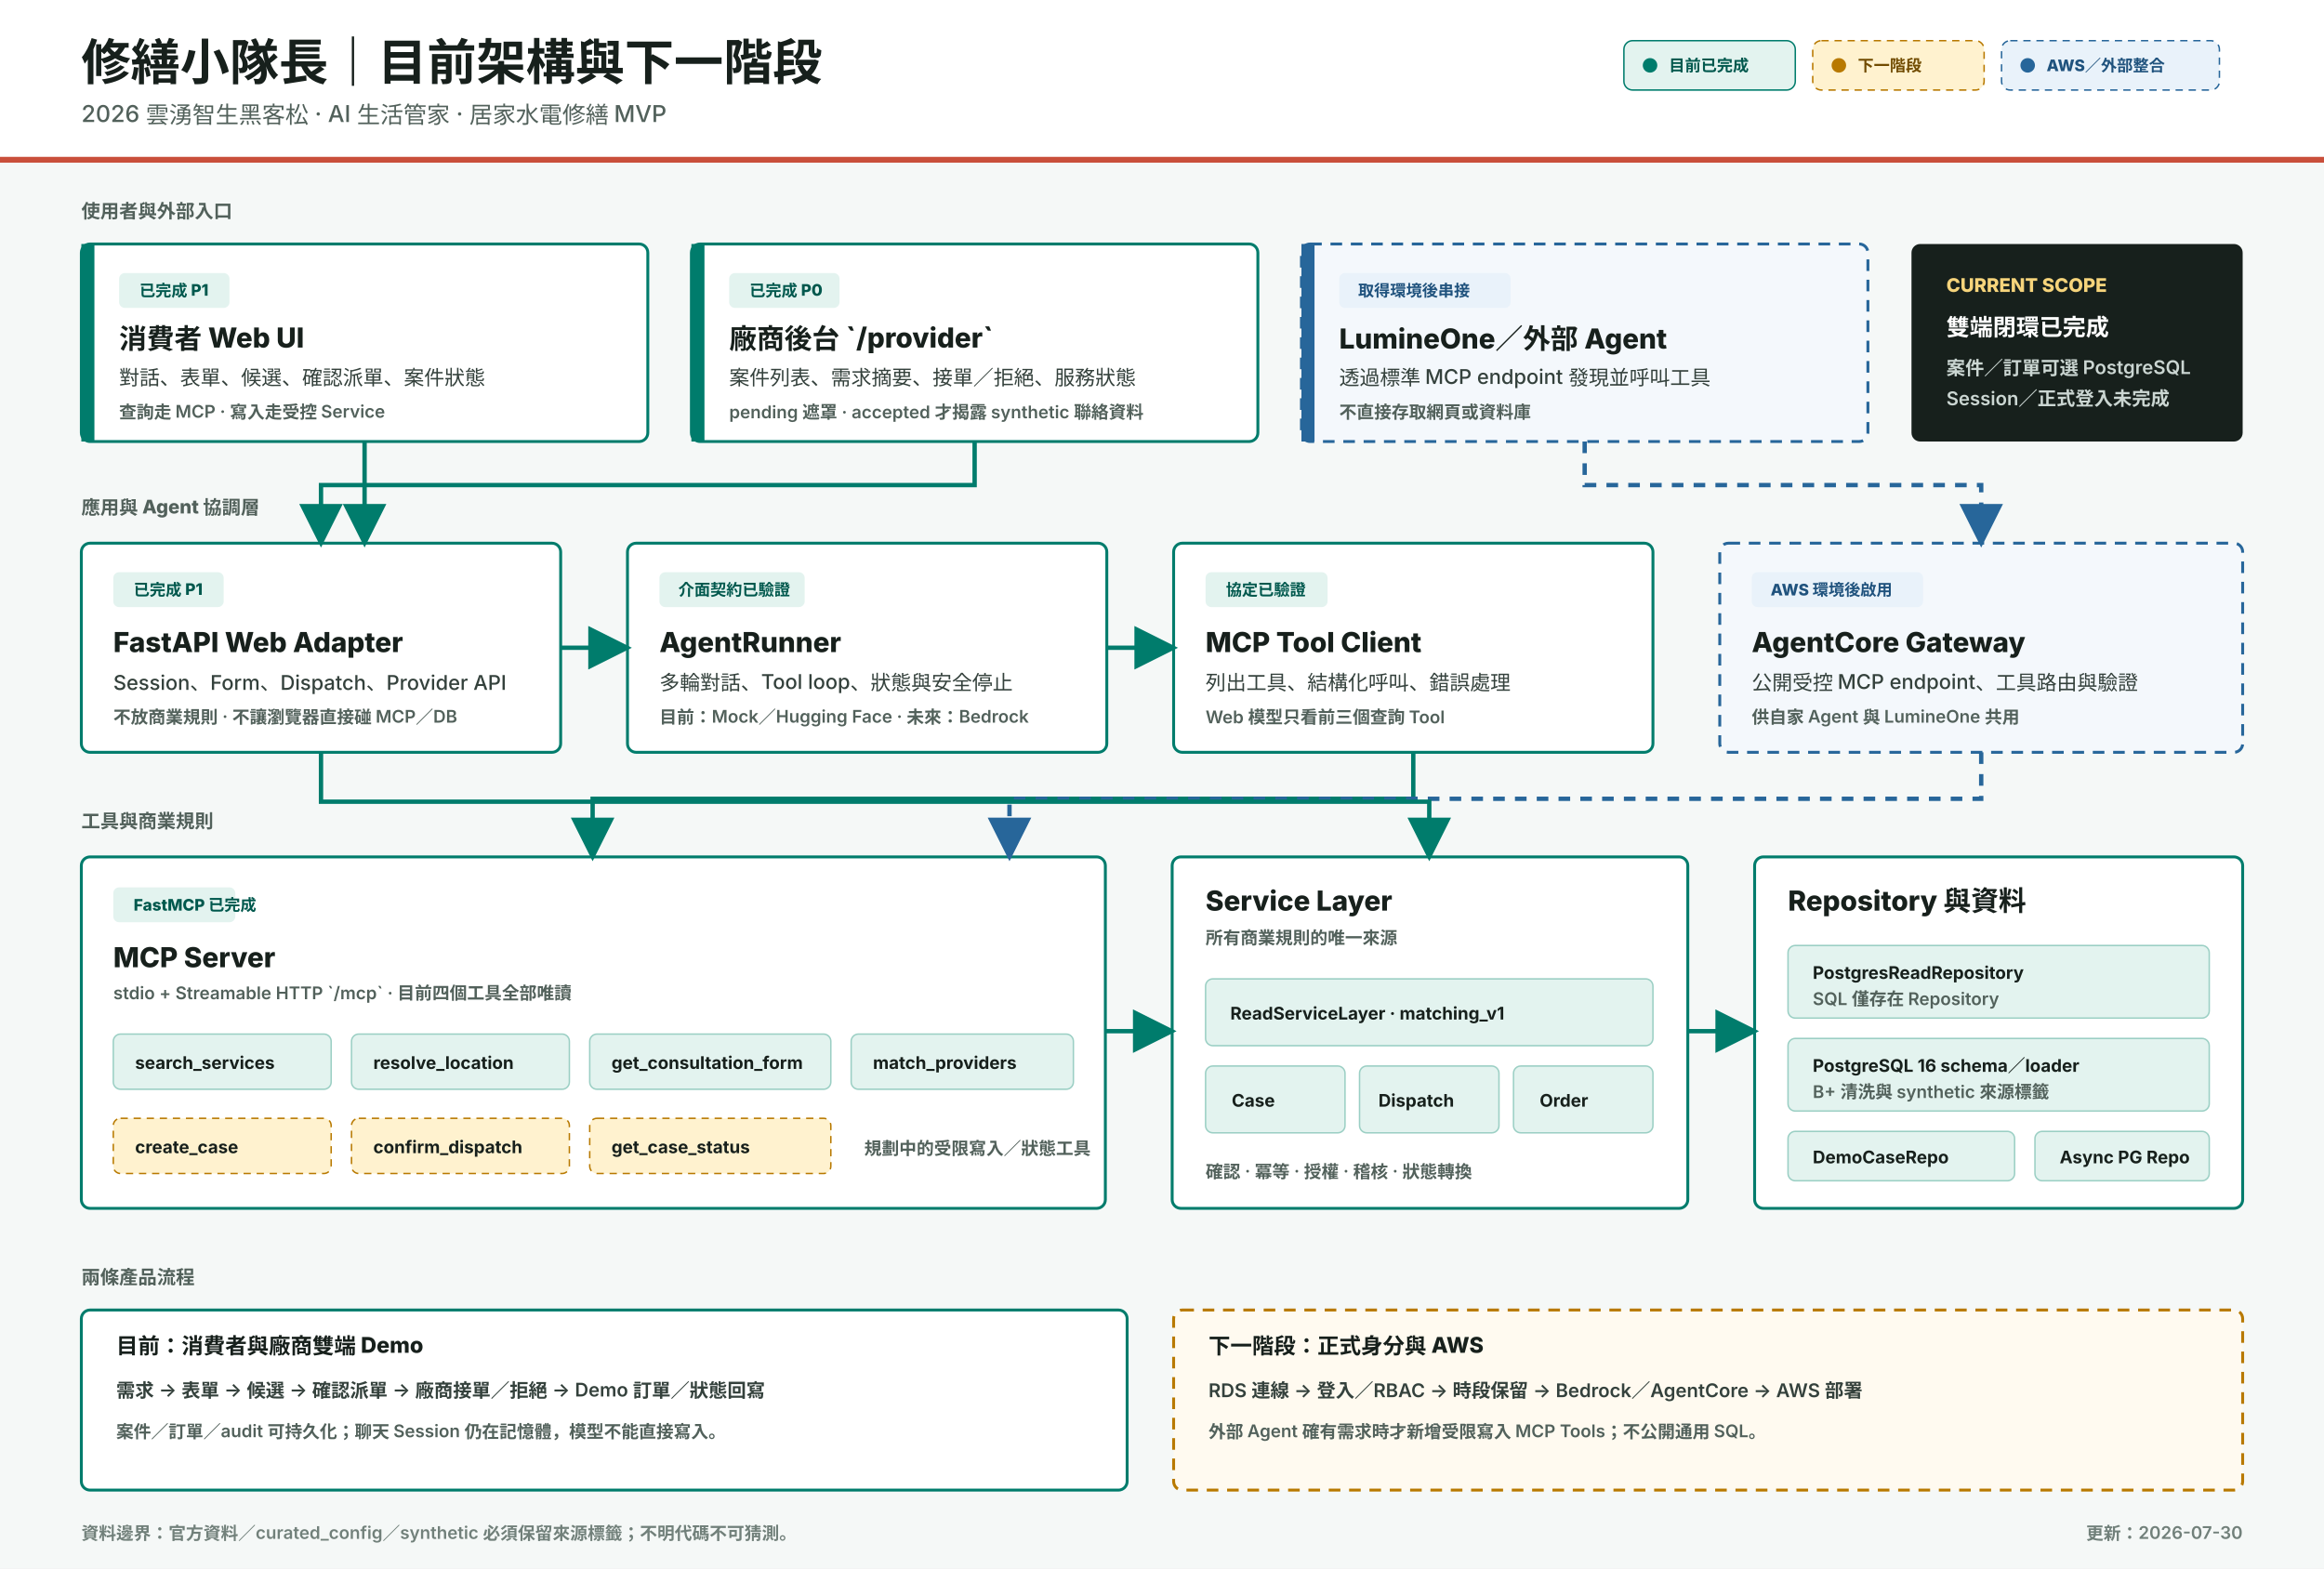
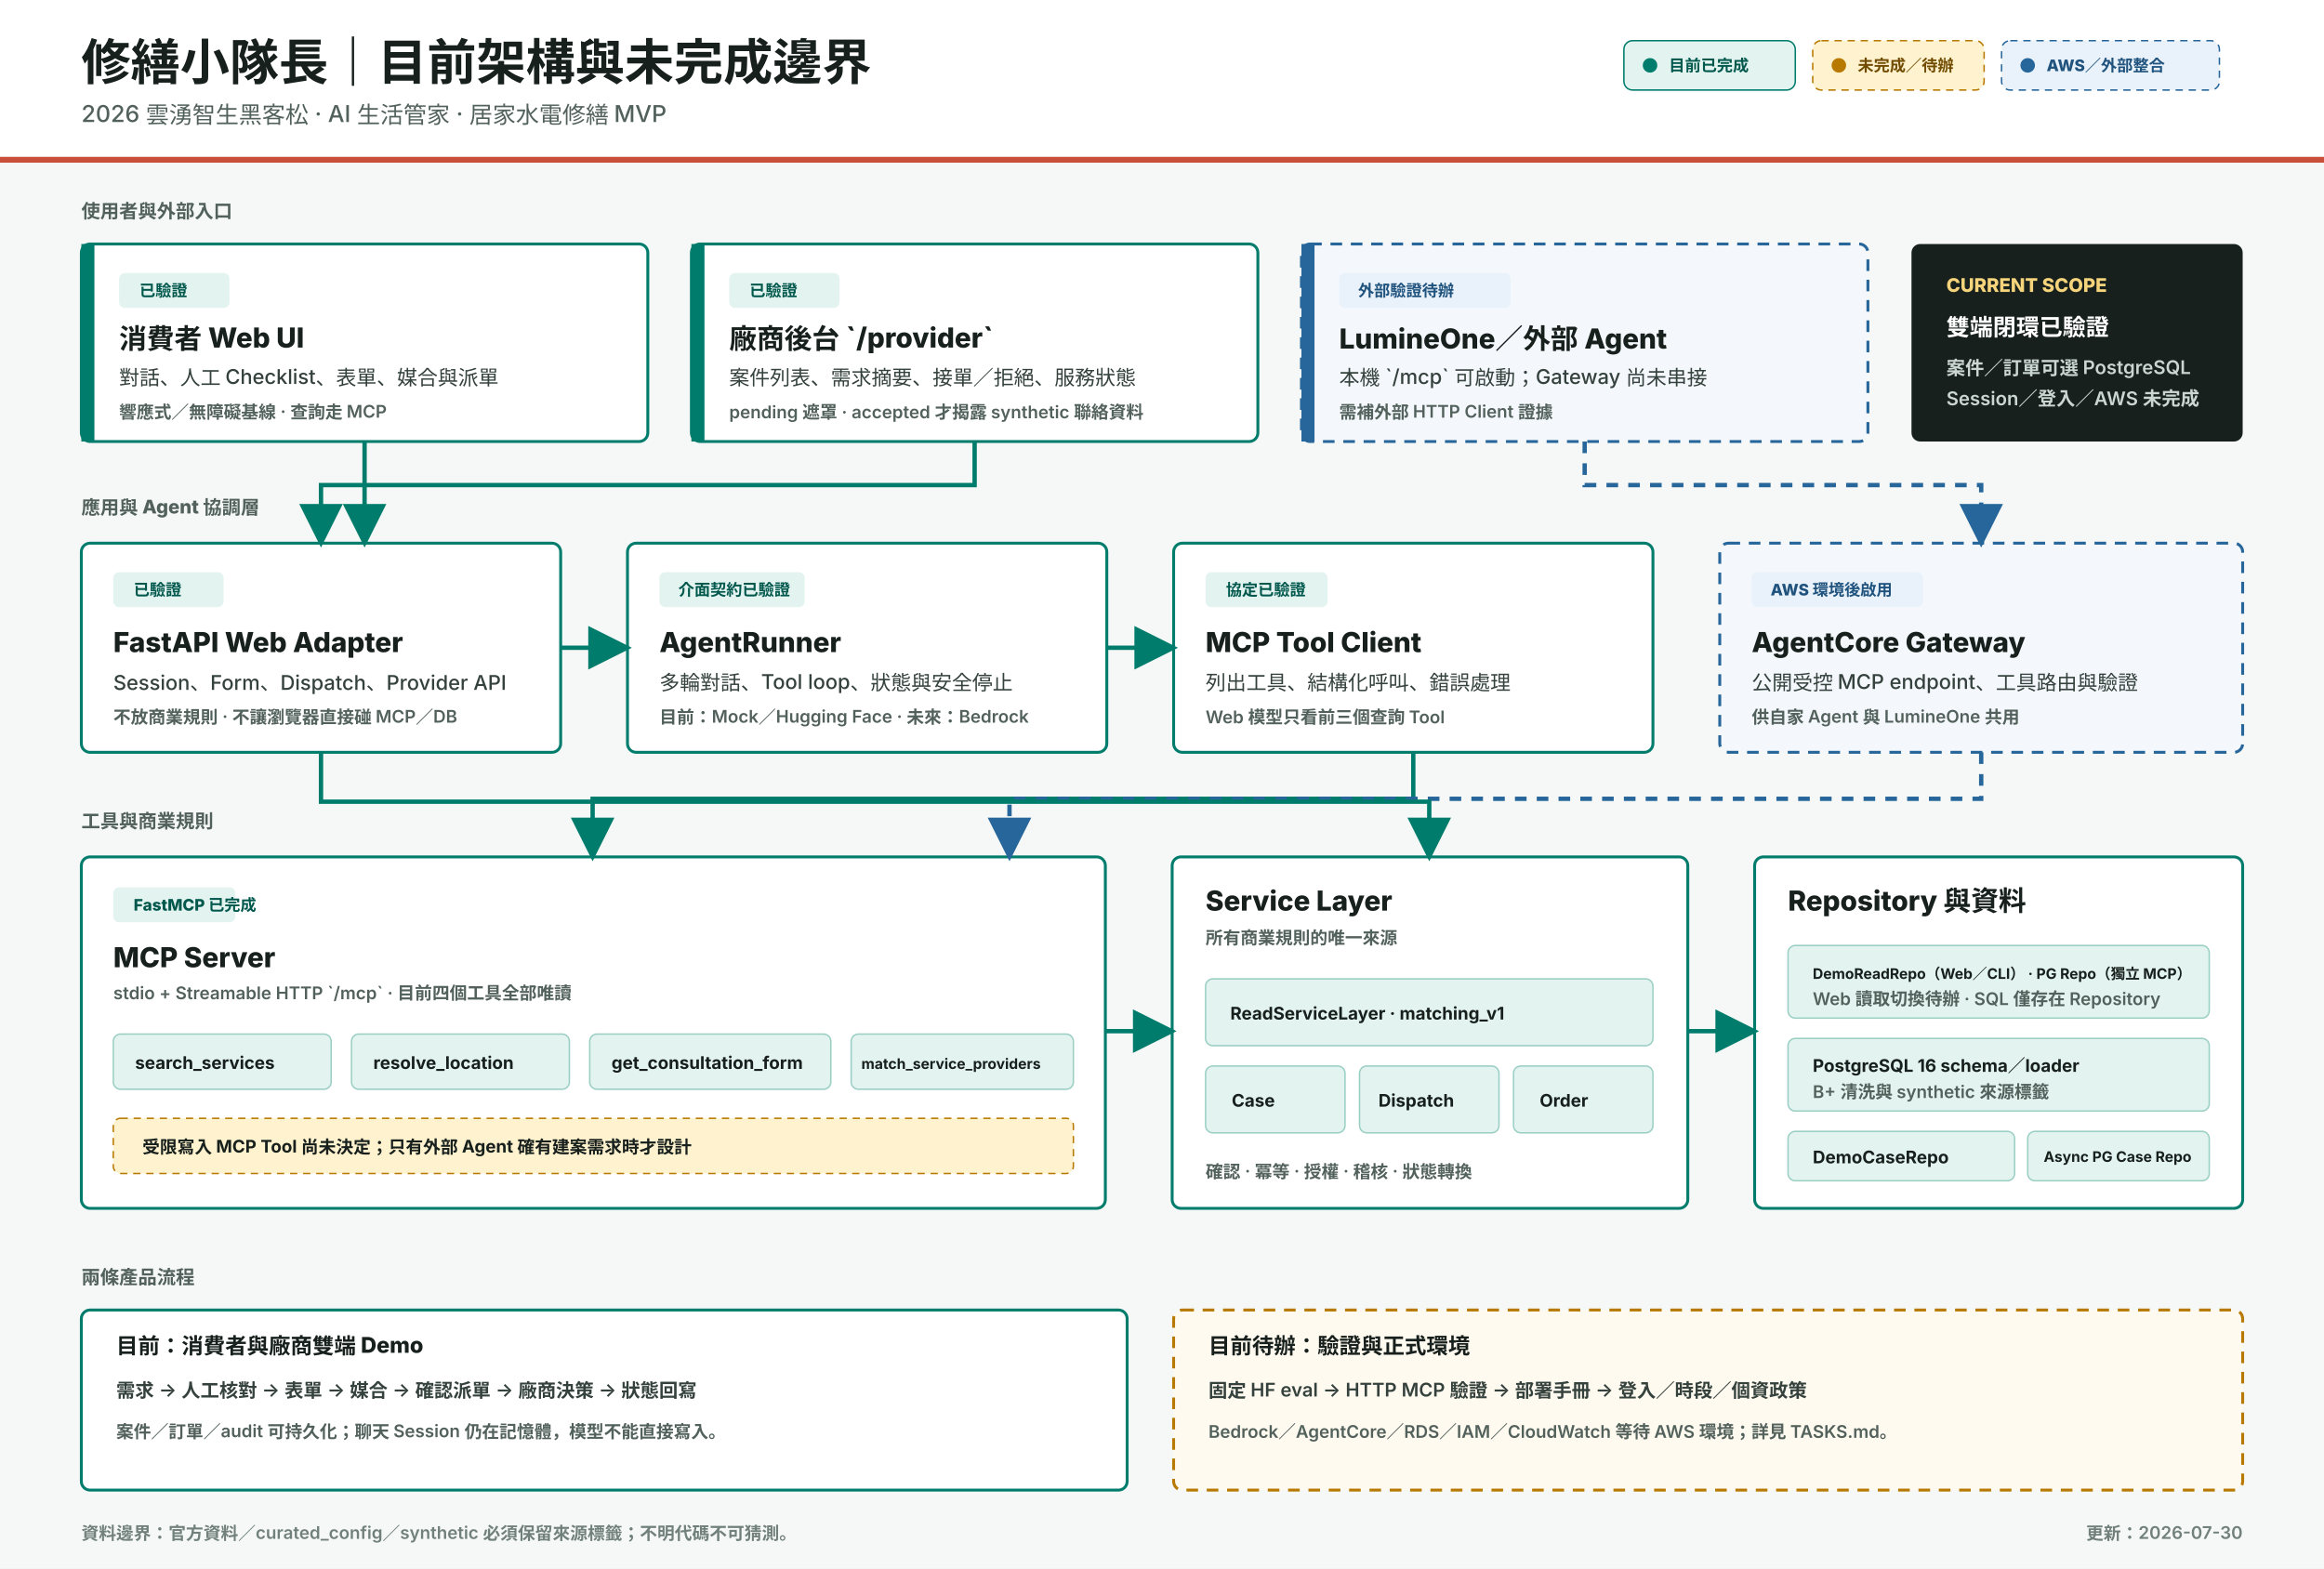
<svg xmlns="http://www.w3.org/2000/svg" width="1600" height="1080" viewBox="0 0 1600 1080" role="img" aria-labelledby="diagram-title diagram-desc">
  <defs>
    <marker id="arrow-current" markerWidth="10" markerHeight="10" refX="9" refY="5" orient="auto" markerUnits="strokeWidth">
      <path d="M 0 0 L 10 5 L 0 10 z" fill="#007c6c" />
    </marker>
    <marker id="arrow-planned" markerWidth="10" markerHeight="10" refX="9" refY="5" orient="auto" markerUnits="strokeWidth">
      <path d="M 0 0 L 10 5 L 0 10 z" fill="#b87900" />
    </marker>
    <marker id="arrow-future" markerWidth="10" markerHeight="10" refX="9" refY="5" orient="auto" markerUnits="strokeWidth">
      <path d="M 0 0 L 10 5 L 0 10 z" fill="#27669a" />
    </marker>
    <style>
      text {
        font-family: Inter, "Noto Sans TC", "Microsoft JhengHei", sans-serif;
        letter-spacing: 0;
      }
      .title { fill: #17201c; font-size: 34px; font-weight: 800; }
      .subtitle { fill: #52615b; font-size: 16px; font-weight: 500; }
      .section-label { fill: #52615b; font-size: 13px; font-weight: 800; }
      .box-title { fill: #17201c; font-size: 19px; font-weight: 800; }
      .box-body { fill: #34413c; font-size: 14px; font-weight: 500; }
      .box-small { fill: #52615b; font-size: 12px; font-weight: 600; }
      .badge-text { font-size: 11px; font-weight: 800; }
      .tool-text { fill: #17201c; font-size: 12px; font-weight: 700; }
+       .tool-text-small { fill: #17201c; font-size: 10px; font-weight: 700; }
      .flow-title { fill: #17201c; font-size: 15px; font-weight: 800; }
      .flow-text { fill: #34413c; font-size: 13px; font-weight: 600; }
      .current-line { fill: none; stroke: #007c6c; stroke-width: 3; marker-end: url(#arrow-current); }
      .planned-line { fill: none; stroke: #b87900; stroke-width: 3; stroke-dasharray: 8 7; marker-end: url(#arrow-planned); }
      .future-line { fill: none; stroke: #27669a; stroke-width: 3; stroke-dasharray: 8 7; marker-end: url(#arrow-future); }
      .neutral-line { fill: none; stroke: #87958f; stroke-width: 2; marker-end: url(#arrow-current); }
    </style>
  </defs>
  <rect width="1600" height="1080" fill="#f5f8f7" />
  <rect x="0" y="0" width="1600" height="112" fill="#ffffff" />
  <rect x="0" y="108" width="1600" height="4" fill="#c94f3b" />
-   <text class="title" x="56" y="55">修繕小隊長｜目前架構與下一階段</text>
+   <text class="title" x="56" y="55">修繕小隊長｜目前架構與未完成邊界</text>
  <text class="subtitle" x="56" y="84">2026 雲湧智生黑客松 · AI 生活管家 · 居家水電修繕 MVP</text>
  <g id="legend" transform="translate(1118 28)">
    <rect x="0" y="0" width="118" height="34" rx="6" fill="#e3f3ef" stroke="#007c6c" />
    <circle cx="18" cy="17" r="5" fill="#007c6c" />
    <text class="badge-text" x="31" y="21" fill="#00584d">目前已完成</text>
    <rect x="130" y="0" width="118" height="34" rx="6" fill="#fff2cf" stroke="#b87900" stroke-dasharray="5 4" />
    <circle cx="148" cy="17" r="5" fill="#b87900" />
-     <text class="badge-text" x="161" y="21" fill="#714b00">下一階段</text>
+     <text class="badge-text" x="161" y="21" fill="#714b00">未完成／待辦</text>
    <rect x="260" y="0" width="150" height="34" rx="6" fill="#e9f2fa" stroke="#27669a" stroke-dasharray="5 4" />
    <circle cx="278" cy="17" r="5" fill="#27669a" />
    <text class="badge-text" x="291" y="21" fill="#1f527d">AWS／外部整合</text>
  </g>
  <text class="section-label" x="56" y="150">使用者與外部入口</text>
  <g id="consumer-ui">
    <rect x="56" y="168" width="390" height="136" rx="6" fill="#ffffff" stroke="#007c6c" stroke-width="2" />
    <rect x="56" y="168" width="9" height="136" fill="#007c6c" />
    <rect x="82" y="188" width="76" height="24" rx="4" fill="#e3f3ef" />
-     <text class="badge-text" x="96" y="204" fill="#00584d">已完成 P1</text>
+     <text class="badge-text" x="96" y="204" fill="#00584d">已驗證</text>
    <text class="box-title" x="82" y="240">消費者 Web UI</text>
-     <text class="box-body" x="82" y="265">對話、表單、候選、確認派單、案件狀態</text>
-     <text class="box-small" x="82" y="288">查詢走 MCP · 寫入走受控 Service</text>
+     <text class="box-body" x="82" y="265">對話、人工 Checklist、表單、媒合與派單</text>
+     <text class="box-small" x="82" y="288">響應式／無障礙基線 · 查詢走 MCP</text>
  </g>
  <g id="provider-ui">
    <rect x="476" y="168" width="390" height="136" rx="6" fill="#ffffff" stroke="#007c6c" stroke-width="2" />
    <rect x="476" y="168" width="9" height="136" fill="#007c6c" />
    <rect x="502" y="188" width="76" height="24" rx="4" fill="#e3f3ef" />
-     <text class="badge-text" x="516" y="204" fill="#00584d">已完成 P0</text>
+     <text class="badge-text" x="516" y="204" fill="#00584d">已驗證</text>
    <text class="box-title" x="502" y="240">廠商後台 `/provider`</text>
    <text class="box-body" x="502" y="265">案件列表、需求摘要、接單／拒絕、服務狀態</text>
    <text class="box-small" x="502" y="288">pending 遮罩 · accepted 才揭露 synthetic 聯絡資料</text>
  </g>
  <g id="external-agent">
    <rect x="896" y="168" width="390" height="136" rx="6" fill="#f4f8fc" stroke="#27669a" stroke-width="2" stroke-dasharray="8 6" />
    <rect x="896" y="168" width="9" height="136" fill="#27669a" />
    <rect x="922" y="188" width="118" height="24" rx="4" fill="#e9f2fa" />
-     <text class="badge-text" x="935" y="204" fill="#1f527d">取得環境後串接</text>
+     <text class="badge-text" x="935" y="204" fill="#1f527d">外部驗證待辦</text>
    <text class="box-title" x="922" y="240">LumineOne／外部 Agent</text>
-     <text class="box-body" x="922" y="265">透過標準 MCP endpoint 發現並呼叫工具</text>
-     <text class="box-small" x="922" y="288">不直接存取網頁或資料庫</text>
+     <text class="box-body" x="922" y="265">本機 `/mcp` 可啟動；Gateway 尚未串接</text>
+     <text class="box-small" x="922" y="288">需補外部 HTTP Client 證據</text>
  </g>
  <g id="scope-note">
    <rect x="1316" y="168" width="228" height="136" rx="6" fill="#17201c" />
    <text x="1340" y="201" fill="#f6d47b" font-size="13" font-weight="800">CURRENT SCOPE</text>
-     <text x="1340" y="231" fill="#ffffff" font-size="16" font-weight="800">雙端閉環已完成</text>
+     <text x="1340" y="231" fill="#ffffff" font-size="16" font-weight="800">雙端閉環已驗證</text>
    <text x="1340" y="258" fill="#cbd6d2" font-size="13" font-weight="600">案件／訂單可選 PostgreSQL</text>
-     <text x="1340" y="279" fill="#cbd6d2" font-size="13" font-weight="600">Session／正式登入未完成</text>
+     <text x="1340" y="279" fill="#cbd6d2" font-size="13" font-weight="600">Session／登入／AWS 未完成</text>
  </g>
  <text class="section-label" x="56" y="354">應用與 Agent 協調層</text>
  <g id="fastapi">
    <rect x="56" y="374" width="330" height="144" rx="6" fill="#ffffff" stroke="#007c6c" stroke-width="2" />
    <rect x="78" y="394" width="76" height="24" rx="4" fill="#e3f3ef" />
-     <text class="badge-text" x="92" y="410" fill="#00584d">已完成 P1</text>
+     <text class="badge-text" x="92" y="410" fill="#00584d">已驗證</text>
    <text class="box-title" x="78" y="449">FastAPI Web Adapter</text>
    <text class="box-body" x="78" y="475">Session、Form、Dispatch、Provider API</text>
    <text class="box-small" x="78" y="498">不放商業規則 · 不讓瀏覽器直接碰 MCP／DB</text>
  </g>
  <g id="agent-runner">
    <rect x="432" y="374" width="330" height="144" rx="6" fill="#ffffff" stroke="#007c6c" stroke-width="2" />
    <rect x="454" y="394" width="100" height="24" rx="4" fill="#e3f3ef" />
    <text class="badge-text" x="467" y="410" fill="#00584d">介面契約已驗證</text>
    <text class="box-title" x="454" y="449">AgentRunner</text>
    <text class="box-body" x="454" y="475">多輪對話、Tool loop、狀態與安全停止</text>
    <text class="box-small" x="454" y="498">目前：Mock／Hugging Face · 未來：Bedrock</text>
  </g>
  <g id="mcp-client">
    <rect x="808" y="374" width="330" height="144" rx="6" fill="#ffffff" stroke="#007c6c" stroke-width="2" />
    <rect x="830" y="394" width="84" height="24" rx="4" fill="#e3f3ef" />
    <text class="badge-text" x="844" y="410" fill="#00584d">協定已驗證</text>
    <text class="box-title" x="830" y="449">MCP Tool Client</text>
    <text class="box-body" x="830" y="475">列出工具、結構化呼叫、錯誤處理</text>
    <text class="box-small" x="830" y="498">Web 模型只看前三個查詢 Tool</text>
  </g>
  <g id="gateway">
    <rect x="1184" y="374" width="360" height="144" rx="6" fill="#f4f8fc" stroke="#27669a" stroke-width="2" stroke-dasharray="8 6" />
    <rect x="1206" y="394" width="118" height="24" rx="4" fill="#e9f2fa" />
    <text class="badge-text" x="1219" y="410" fill="#1f527d">AWS 環境後啟用</text>
    <text class="box-title" x="1206" y="449">AgentCore Gateway</text>
    <text class="box-body" x="1206" y="475">公開受控 MCP endpoint、工具路由與驗證</text>
    <text class="box-small" x="1206" y="498">供自家 Agent 與 LumineOne 共用</text>
  </g>
  <path class="current-line" d="M 251 304 L 251 374" />
  <path class="current-line" d="M 671 304 L 671 334 L 221 334 L 221 374" />
  <path class="current-line" d="M 386 446 L 432 446" />
  <path class="current-line" d="M 762 446 L 808 446" />
  <path class="future-line" d="M 1091 304 L 1091 334 L 1364 334 L 1364 374" />
  <text class="section-label" x="56" y="570">工具與商業規則</text>
  <g id="mcp-server">
    <rect x="56" y="590" width="705" height="242" rx="6" fill="#ffffff" stroke="#007c6c" stroke-width="2" />
    <rect x="78" y="611" width="84" height="24" rx="4" fill="#e3f3ef" />
    <text class="badge-text" x="92" y="627" fill="#00584d">FastMCP 已完成</text>
    <text class="box-title" x="78" y="666">MCP Server</text>
    <text class="box-small" x="78" y="688">stdio + Streamable HTTP `/mcp` · 目前四個工具全部唯讀</text>
    <rect x="78" y="712" width="150" height="38" rx="5" fill="#e3f3ef" stroke="#9bcfc4" />
    <text class="tool-text" x="93" y="736">search_services</text>
    <rect x="242" y="712" width="150" height="38" rx="5" fill="#e3f3ef" stroke="#9bcfc4" />
    <text class="tool-text" x="257" y="736">resolve_location</text>
    <rect x="406" y="712" width="166" height="38" rx="5" fill="#e3f3ef" stroke="#9bcfc4" />
    <text class="tool-text" x="421" y="736">get_consultation_form</text>
    <rect x="586" y="712" width="153" height="38" rx="5" fill="#e3f3ef" stroke="#9bcfc4" />
-     <text class="tool-text" x="601" y="736">match_providers</text>
-     <rect x="78" y="770" width="150" height="38" rx="5" fill="#fff2cf" stroke="#b87900" stroke-dasharray="5 4" />
-     <text class="tool-text" x="93" y="794">create_case</text>
-     <rect x="242" y="770" width="150" height="38" rx="5" fill="#fff2cf" stroke="#b87900" stroke-dasharray="5 4" />
-     <text class="tool-text" x="257" y="794">confirm_dispatch</text>
-     <rect x="406" y="770" width="166" height="38" rx="5" fill="#fff2cf" stroke="#b87900" stroke-dasharray="5 4" />
-     <text class="tool-text" x="421" y="794">get_case_status</text>
-     <text class="box-small" x="595" y="795">規劃中的受限寫入／狀態工具</text>
+     <text class="tool-text-small" x="593" y="736">match_service_providers</text>
+     <rect x="78" y="770" width="661" height="38" rx="5" fill="#fff2cf" stroke="#b87900" stroke-dasharray="5 4" />
+     <text class="tool-text" x="98" y="794">受限寫入 MCP Tool 尚未決定；只有外部 Agent 確有建案需求時才設計</text>
  </g>
  <g id="service-layer">
    <rect x="807" y="590" width="355" height="242" rx="6" fill="#ffffff" stroke="#007c6c" stroke-width="2" />
    <text class="box-title" x="830" y="627">Service Layer</text>
    <text class="box-small" x="830" y="650">所有商業規則的唯一來源</text>
    <rect x="830" y="674" width="308" height="46" rx="5" fill="#e3f3ef" stroke="#9bcfc4" />
    <text class="tool-text" x="847" y="702">ReadServiceLayer · matching_v1</text>
    <rect x="830" y="734" width="96" height="46" rx="5" fill="#e3f3ef" stroke="#9bcfc4" />
    <text class="tool-text" x="848" y="762">Case</text>
    <rect x="936" y="734" width="96" height="46" rx="5" fill="#e3f3ef" stroke="#9bcfc4" />
    <text class="tool-text" x="949" y="762">Dispatch</text>
    <rect x="1042" y="734" width="96" height="46" rx="5" fill="#e3f3ef" stroke="#9bcfc4" />
    <text class="tool-text" x="1060" y="762">Order</text>
    <text class="box-small" x="830" y="811">確認 · 冪等 · 授權 · 稽核 · 狀態轉換</text>
  </g>
  <g id="repository">
    <rect x="1208" y="590" width="336" height="242" rx="6" fill="#ffffff" stroke="#007c6c" stroke-width="2" />
    <text class="box-title" x="1231" y="627">Repository 與資料</text>
    <rect x="1231" y="651" width="290" height="50" rx="5" fill="#e3f3ef" stroke="#9bcfc4" />
-     <text class="tool-text" x="1248" y="674">PostgresReadRepository</text>
-     <text class="box-small" x="1248" y="692">SQL 僅存在 Repository</text>
+     <text class="tool-text-small" x="1248" y="674">DemoReadRepo（Web／CLI） · PG Repo（獨立 MCP）</text>
+     <text class="box-small" x="1248" y="692">Web 讀取切換待辦 · SQL 僅存在 Repository</text>
    <rect x="1231" y="715" width="290" height="50" rx="5" fill="#e3f3ef" stroke="#9bcfc4" />
    <text class="tool-text" x="1248" y="738">PostgreSQL 16 schema／loader</text>
    <text class="box-small" x="1248" y="756">B+ 清洗與 synthetic 來源標籤</text>
    <rect x="1231" y="779" width="156" height="34" rx="5" fill="#e3f3ef" stroke="#9bcfc4" />
    <text class="tool-text" x="1248" y="801">DemoCaseRepo</text>
-     <rect x="1401" y="779" width="120" height="34" rx="5" fill="#e3f3ef" stroke="#9bcfc4" />
-     <text class="tool-text" x="1418" y="801">Async PG Repo</text>
+     <rect x="1396" y="779" width="125" height="34" rx="5" fill="#e3f3ef" stroke="#9bcfc4" />
+     <text class="tool-text-small" x="1407" y="800">Async PG Case Repo</text>
  </g>
  <path class="current-line" d="M 973 518 L 973 550 L 408 550 L 408 590" />
  <path class="future-line" d="M 1364 518 L 1364 550 L 695 550 L 695 590" />
  <path class="current-line" d="M 761 710 L 807 710" />
  <path class="current-line" d="M 1162 710 L 1208 710" />
  <path class="current-line" d="M 221 518 L 221 552 L 984 552 L 984 590" />
  <text class="section-label" x="56" y="884">兩條產品流程</text>
  <g id="current-flow">
    <rect x="56" y="902" width="720" height="124" rx="6" fill="#ffffff" stroke="#007c6c" stroke-width="2" />
    <text class="flow-title" x="80" y="932">目前：消費者與廠商雙端 Demo</text>
-     <text class="flow-text" x="80" y="962">需求 → 表單 → 候選 → 確認派單 → 廠商接單／拒絕 → Demo 訂單／狀態回寫</text>
+     <text class="flow-text" x="80" y="962">需求 → 人工核對 → 表單 → 媒合 → 確認派單 → 廠商決策 → 狀態回寫</text>
    <text class="box-small" x="80" y="990">案件／訂單／audit 可持久化；聊天 Session 仍在記憶體，模型不能直接寫入。</text>
  </g>
  <g id="next-flow">
    <rect x="808" y="902" width="736" height="124" rx="6" fill="#fffaf0" stroke="#b87900" stroke-width="2" stroke-dasharray="8 6" />
-     <text class="flow-title" x="832" y="932">下一階段：正式身分與 AWS</text>
-     <text class="flow-text" x="832" y="962">RDS 連線 → 登入／RBAC → 時段保留 → Bedrock／AgentCore → AWS 部署</text>
-     <text class="box-small" x="832" y="990">外部 Agent 確有需求時才新增受限寫入 MCP Tools；不公開通用 SQL。</text>
+     <text class="flow-title" x="832" y="932">目前待辦：驗證與正式環境</text>
+     <text class="flow-text" x="832" y="962">固定 HF eval → HTTP MCP 驗證 → 部署手冊 → 登入／時段／個資政策</text>
+     <text class="box-small" x="832" y="990">Bedrock／AgentCore／RDS／IAM／CloudWatch 等待 AWS 環境；詳見 TASKS.md。</text>
  </g>
  <text x="56" y="1060" fill="#71807a" font-size="12" font-weight="600">資料邊界：官方資料／curated_config／synthetic 必須保留來源標籤；不明代碼不可猜測。</text>
  <text x="1544" y="1060" text-anchor="end" fill="#71807a" font-size="12" font-weight="600">更新：2026-07-30</text>
</svg>
